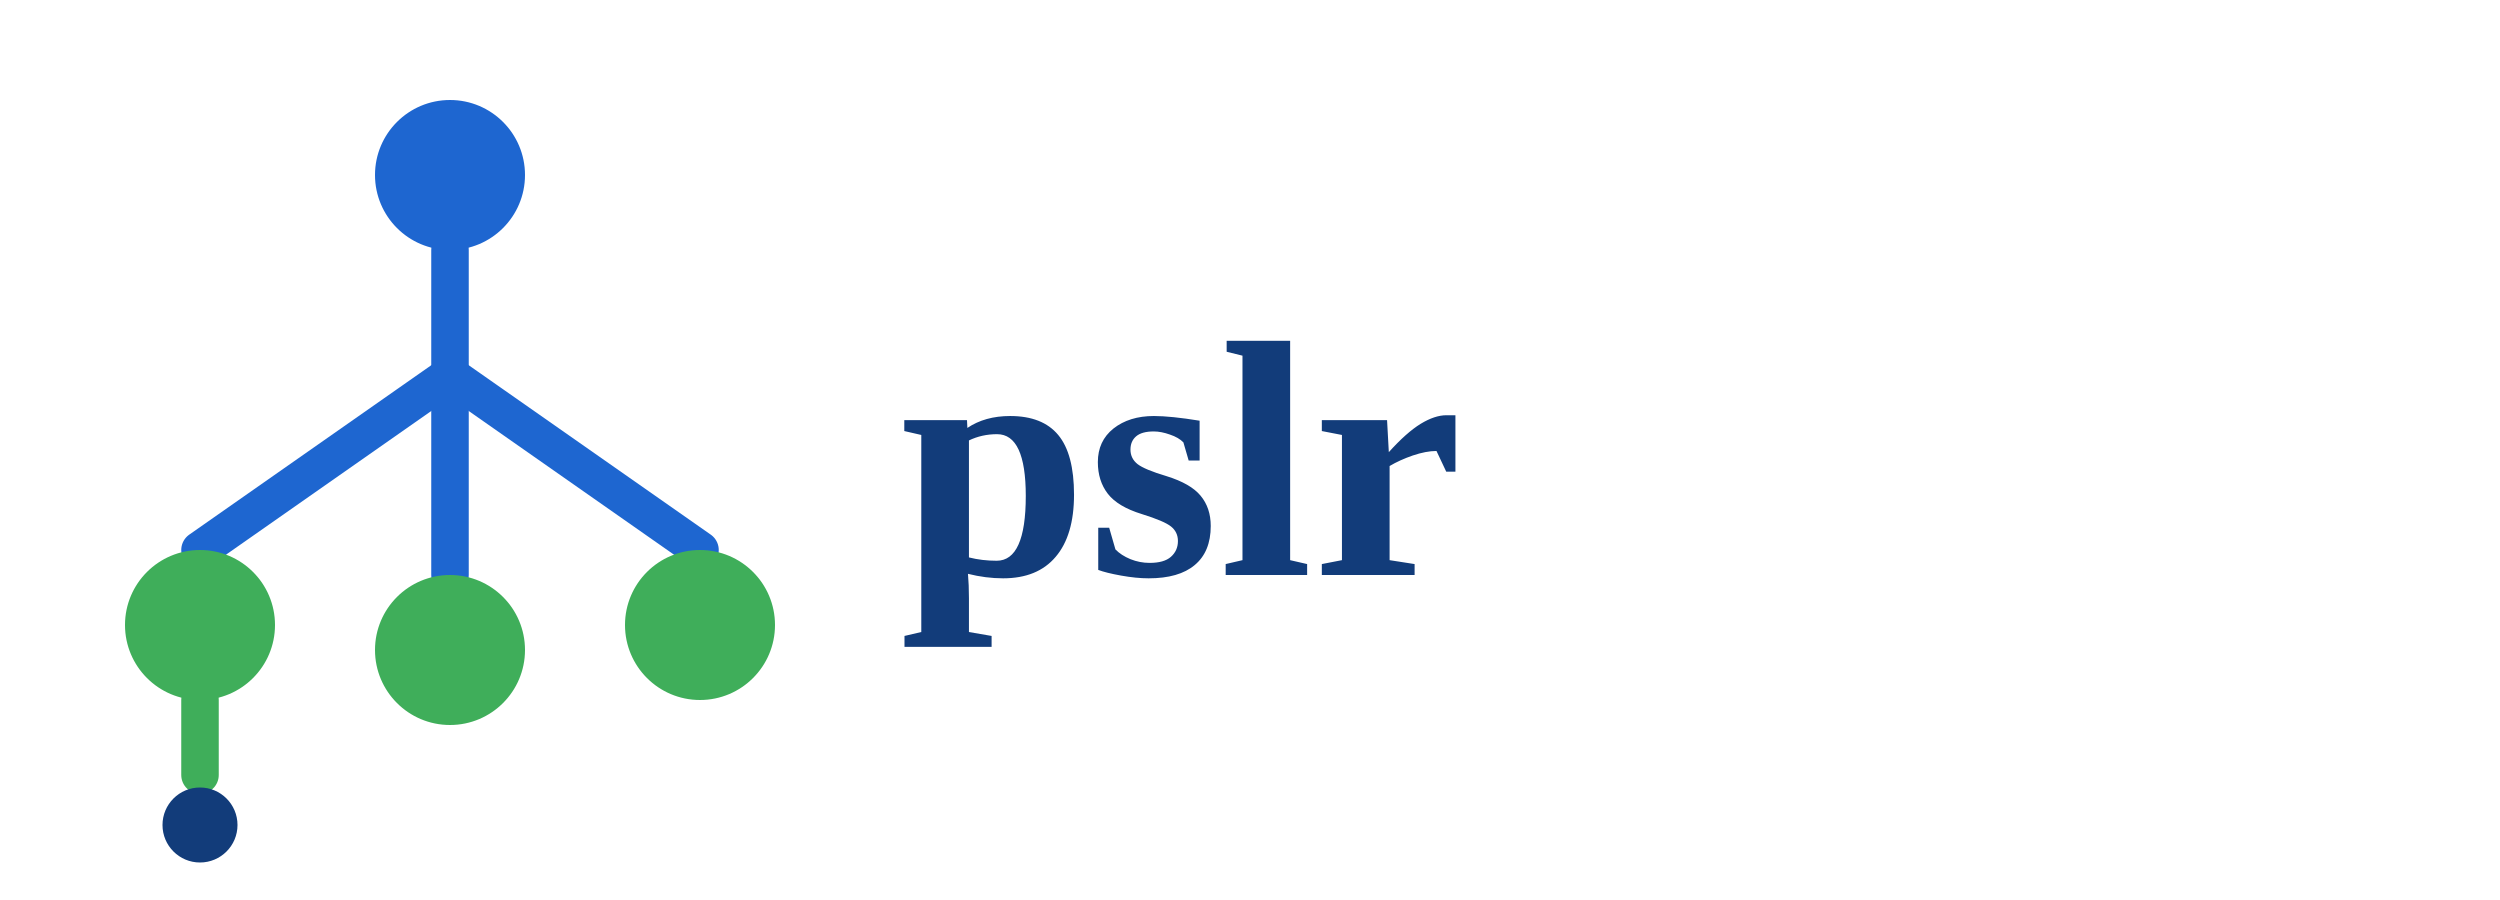
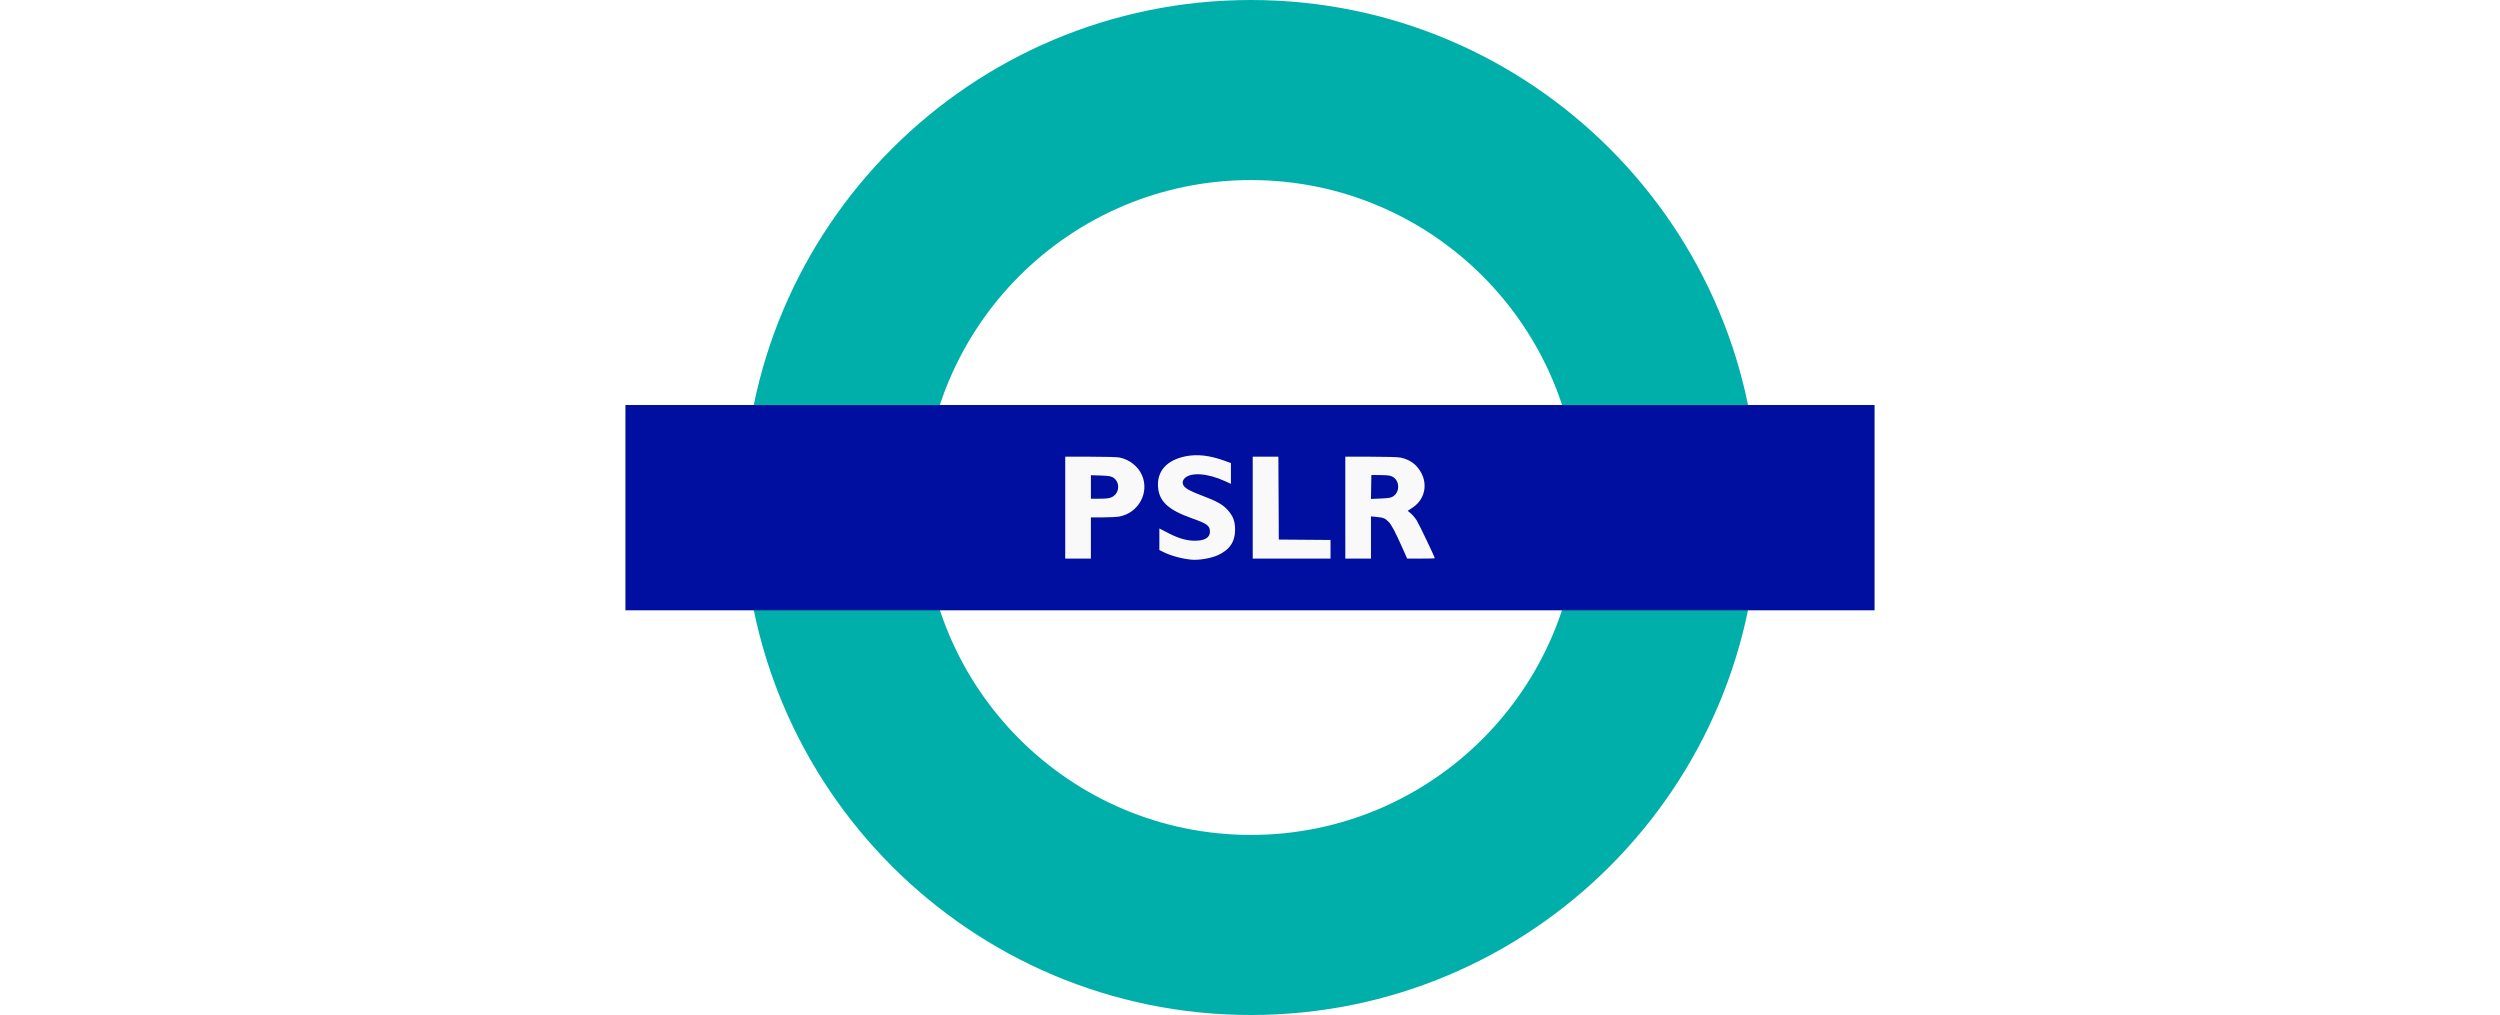
- <svg xmlns="http://www.w3.org/2000/svg" viewBox="0 0 200 72" width="200" height="72" role="img" aria-label="pslr">
-   <g transform="translate(36 36)" stroke="#1e66d0" stroke-width="3" fill="none" stroke-linecap="round">
-     <circle cx="0" cy="-22" r="6" fill="#1e66d0" stroke="none" />
-     <path d="M 0 -16 V -6" />
-     <path d="M 0 -6 L -20 8" />
-     <path d="M 0 -6 L 0 10" />
-     <path d="M 0 -6 L 20 8" />
-     <circle cx="-20" cy="14" r="6" fill="#3fae5a" stroke="none" />
-     <circle cx="0" cy="16" r="6" fill="#3fae5a" stroke="none" />
-     <circle cx="20" cy="14" r="6" fill="#3fae5a" stroke="none" />
-     <path d="M -20 20 V 26" stroke="#3fae5a" />
-     <circle cx="-20" cy="30" r="3" fill="#123c7a" stroke="none" />
+ <svg xmlns="http://www.w3.org/2000/svg" viewBox="0 0 500 203" width="500" height="203" role="img" aria-label="pslr" version="1.1" id="svg7">
+   <defs id="defs7">
+ 	
+ 	
+ 	
+ </defs>
+   <g id="g7" transform="matrix(1.230654,0,0,1.230654,-57.66352,-23.41139)" style="stroke-width:0.813">
+     <path fill="#00afaa" d="m 303.378,101.495 c 0,29.388 -23.841,53.217 -53.226,53.217 -29.395,0 -53.214,-23.829 -53.214,-53.217 0,-29.385 23.819,-53.207 53.214,-53.207 29.385,0 53.226,23.822 53.226,53.207 M 250.152,19.024 c -45.557,0 -82.484,36.924 -82.484,82.472 0,45.552 36.927,82.481 82.484,82.481 45.547,0 82.472,-36.929 82.472,-82.481 0,-45.547 -36.924,-82.472 -82.472,-82.472" id="path1-8" style="stroke-width:0.813" />
+     <rect y="84.845" fill="#000f9f" width="203" height="33.362" id="rect1" x="148.5" style="stroke-width:0.813" />
+     <path style="fill:#f9f9f9;stroke-width:0.813" d="m 240.454,109.976 c -1.596,-0.161 -3.364,-0.647 -4.583,-1.261 l -0.601,-0.302 v -1.755 -1.755 l 1.441,0.748 c 1.654,0.858 3.005,1.25 4.313,1.25 1.613,0 2.464,-0.504 2.464,-1.461 0,-0.983 -0.425,-1.298 -2.971,-2.202 -3.773,-1.339 -5.265,-2.711 -5.459,-5.019 -0.219,-2.614 1.401,-4.429 4.508,-5.048 1.856,-0.37 3.886,-0.139 6.231,0.709 l 1.105,0.4 v 1.688 1.688 l -0.971,-0.442 c -2.881,-1.313 -5.603,-1.486 -6.598,-0.418 -0.149,0.16 -0.271,0.438 -0.271,0.618 0,0.76 0.657,1.209 3.17,2.164 2.396,0.911 3.284,1.405 4.092,2.277 0.927,1.002 1.256,1.861 1.254,3.275 -0.004,1.954 -0.922,3.29 -2.85,4.142 -1.124,0.497 -3.098,0.822 -4.274,0.704 z m -20.483,-8.45 v -8.282 h 4.103 c 2.535,0 4.359,0.054 4.773,0.141 1.568,0.33 2.968,1.438 3.588,2.84 1.26,2.85 -0.545,6.165 -3.673,6.743 -0.41,0.076 -1.617,0.138 -2.682,0.138 h -1.937 v 3.351 3.351 h -2.086 -2.086 z m 7.552,-1.702 c 1.339,-0.608 1.42,-2.561 0.135,-3.25 -0.314,-0.168 -0.798,-0.235 -1.965,-0.272 l -1.549,-0.049 v 1.91 1.91 l 1.422,-0.003 c 1.128,-0.002 1.533,-0.053 1.957,-0.246 z m 22.92,1.702 v -8.282 h 2.085 2.085 l 0.033,6.733 0.033,6.733 4.204,0.033 4.204,0.033 v 1.516 1.516 h -6.322 -6.322 z m 15.046,0 v -8.282 h 4.086 c 2.418,0 4.392,0.057 4.836,0.138 1.075,0.198 2.014,0.702 2.678,1.437 1.954,2.161 1.647,5.177 -0.683,6.711 l -0.775,0.511 0.505,0.424 c 0.278,0.233 0.703,0.733 0.945,1.111 0.369,0.577 2.948,5.972 2.948,6.167 0,0.035 -1.01,0.062 -2.244,0.06 l -2.244,-0.004 -0.687,-1.545 c -1.224,-2.752 -1.832,-3.909 -2.32,-4.412 -0.58,-0.598 -0.812,-0.693 -1.971,-0.807 l -0.901,-0.089 v 3.43 3.43 h -2.086 -2.086 z m 7.757,-1.822 c 1.155,-0.714 1.1,-2.594 -0.094,-3.214 -0.378,-0.196 -0.757,-0.246 -1.948,-0.259 l -1.479,-0.016 -0.035,1.947 -0.035,1.947 1.579,-0.068 c 1.312,-0.057 1.652,-0.114 2.013,-0.337 z" id="path4" />
  </g>
-   <text x="72" y="46" font-family="Georgia, 'Times New Roman', serif" font-size="27" font-weight="bold" fill="#123c7a">pslr</text>
</svg>
